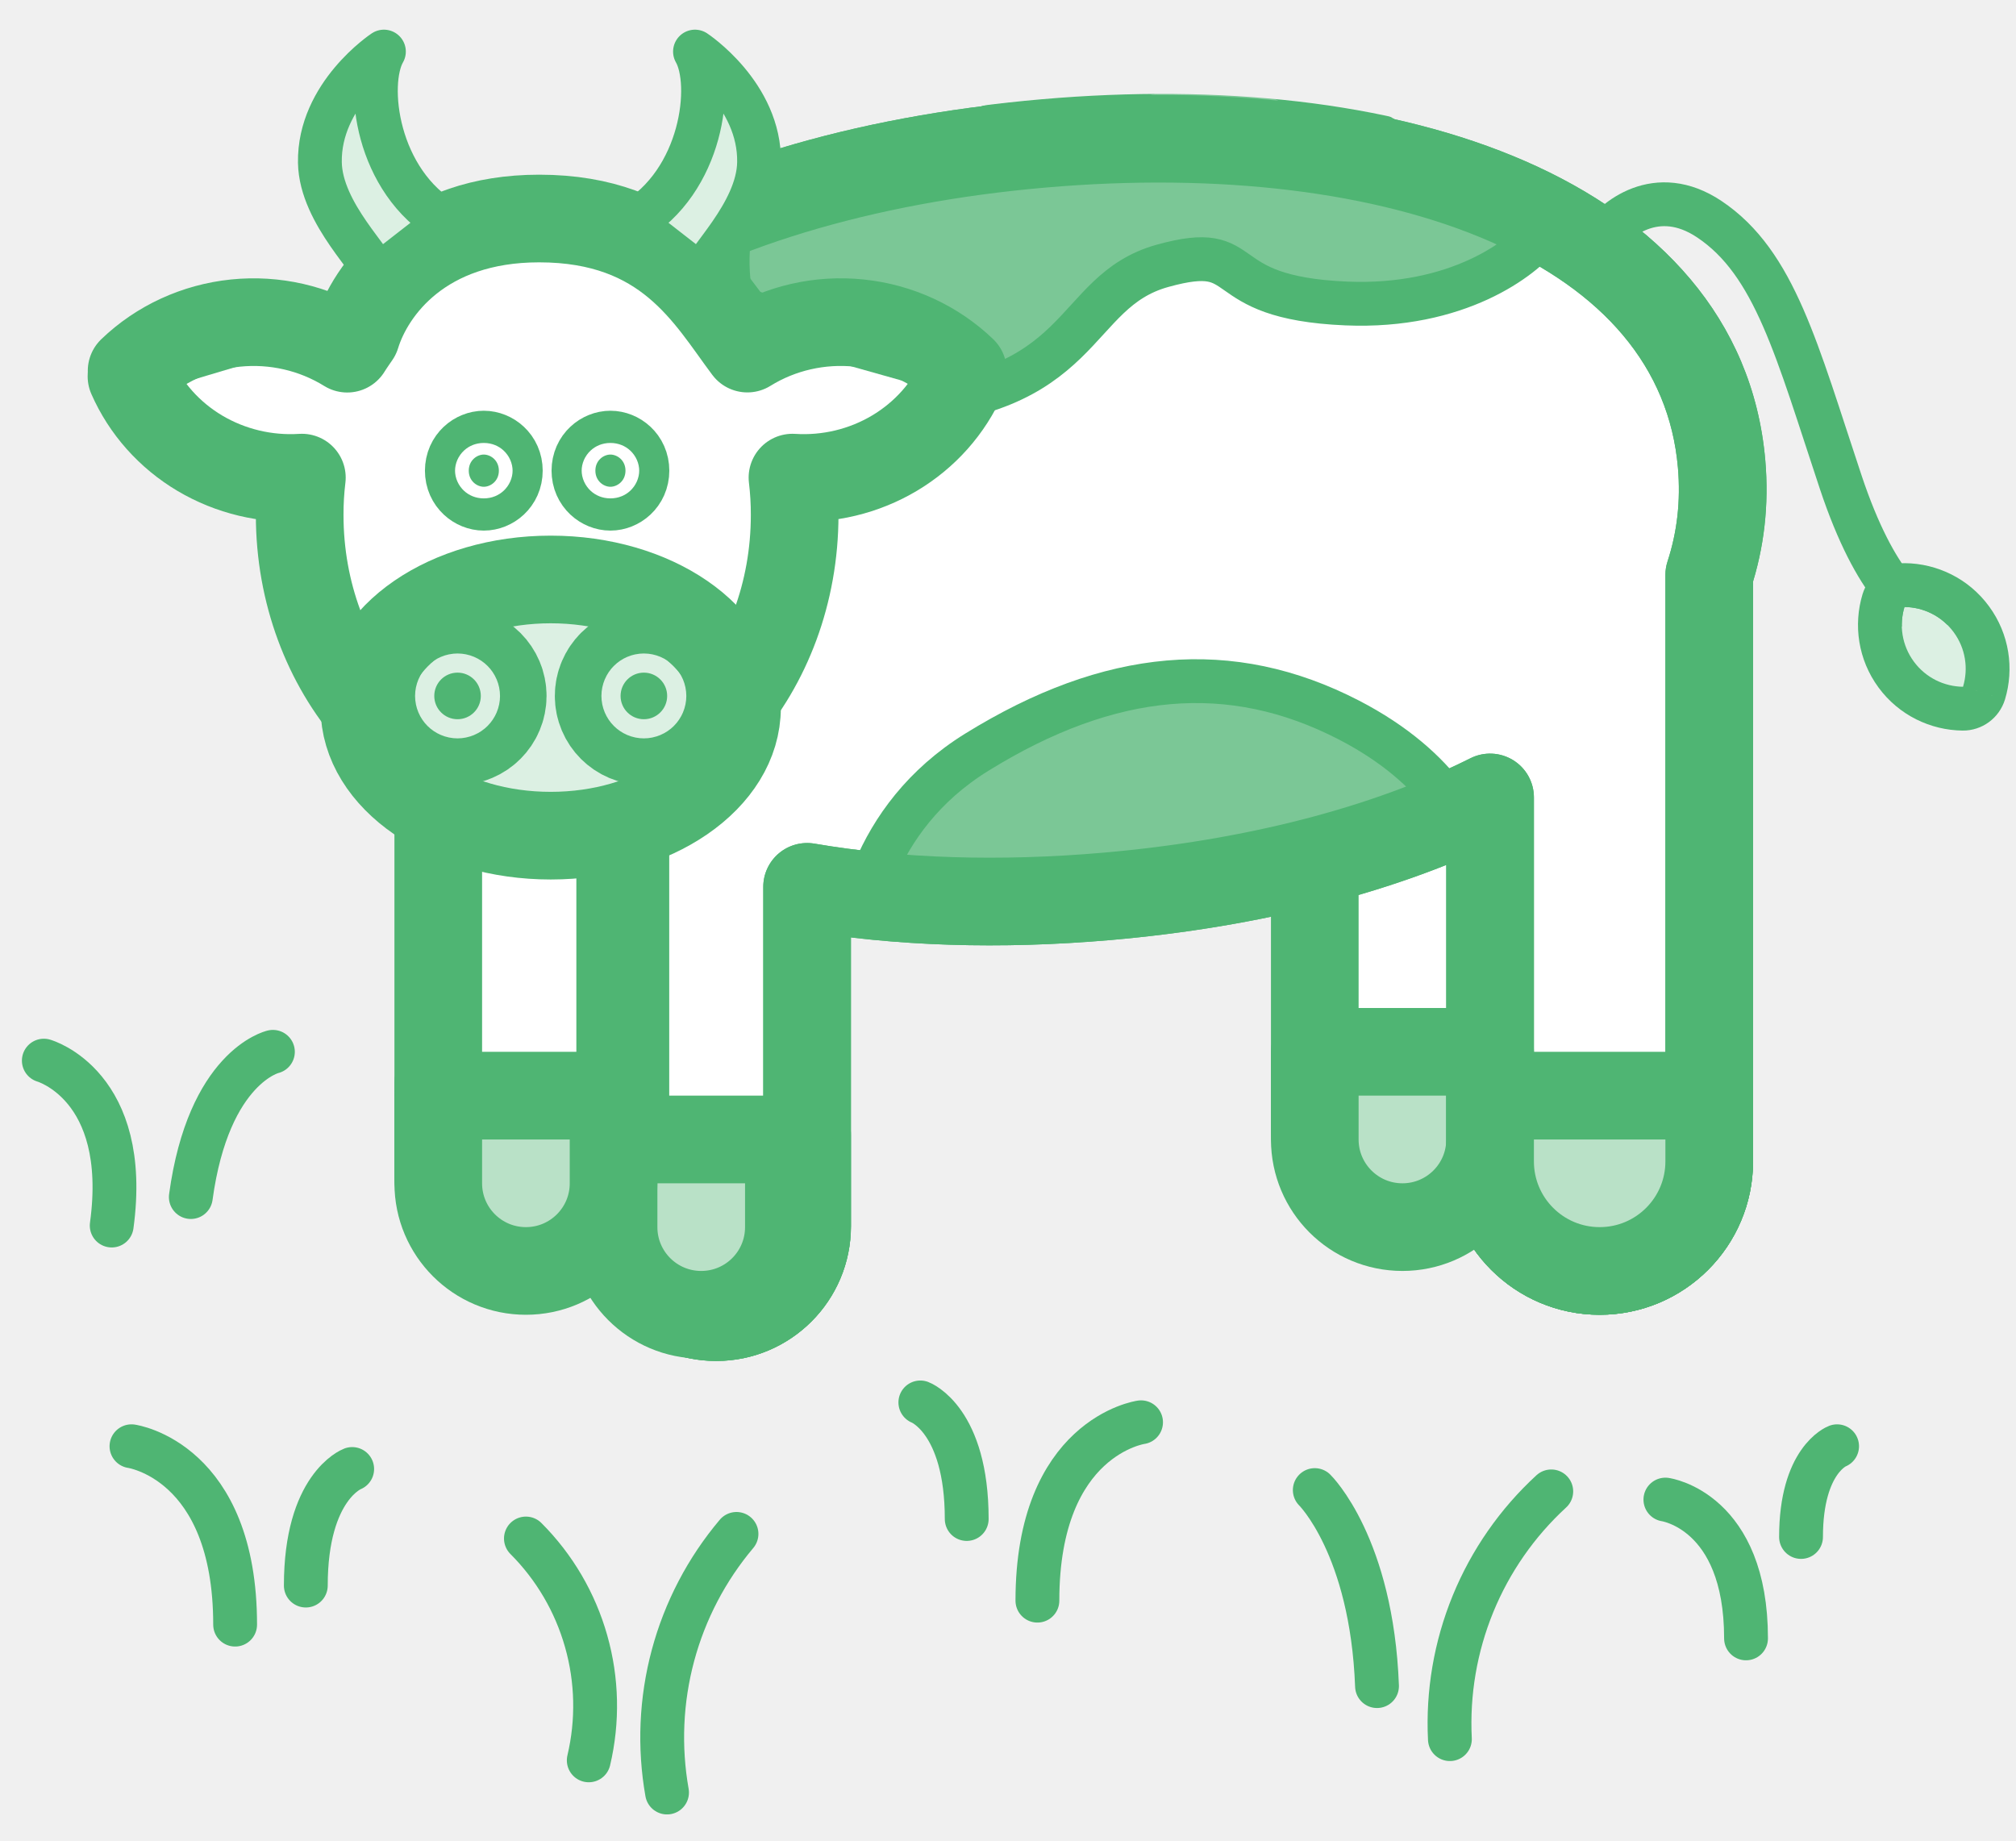
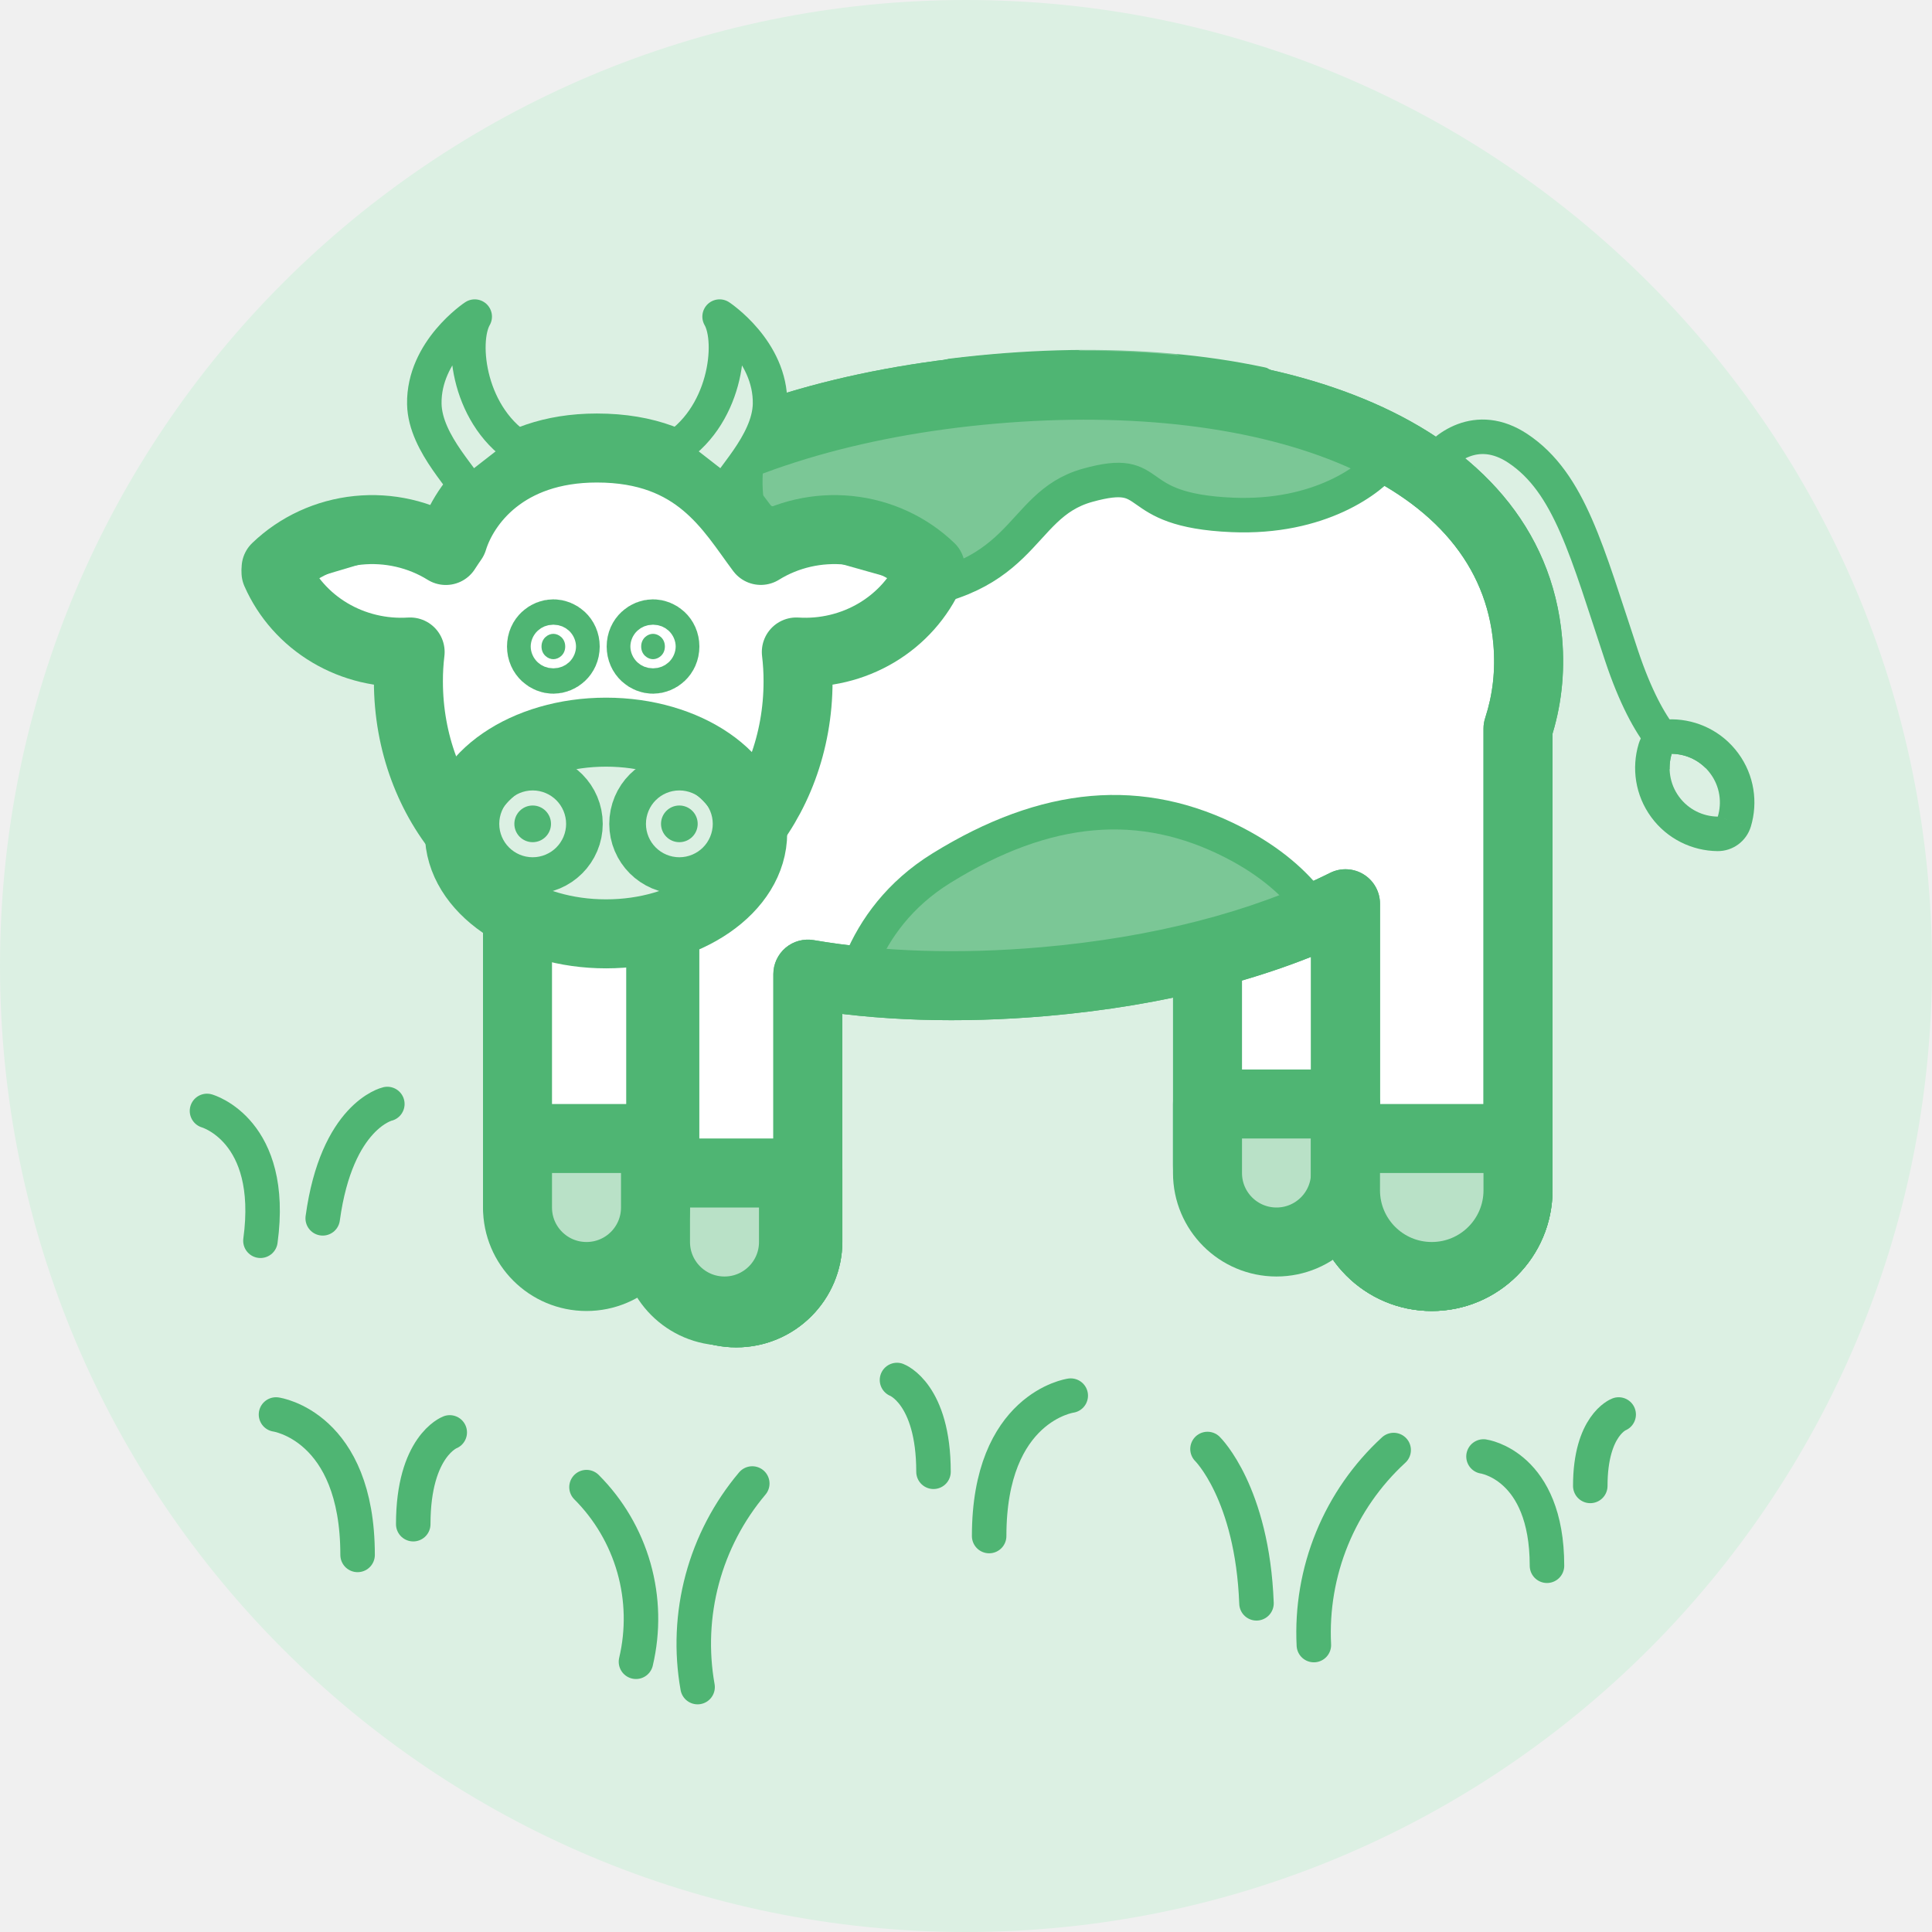
- <svg xmlns="http://www.w3.org/2000/svg" width="46" height="42" viewBox="0 0 46 42" fill="none">
-   <path d="M14.266 25.904H18.417V27.979C18.417 29.125 17.488 30.054 16.341 30.054C15.195 30.054 14.266 29.125 14.266 27.979V25.904Z" fill="#B9E1C7" stroke="#4FB573" stroke-width="2" stroke-linecap="round" stroke-linejoin="round" />
-   <path d="M39.84 37.384C39.84 34.471 38 34.217 38 34.217" stroke="#4FB573" stroke-miterlimit="10" stroke-linecap="round" />
-   <path d="M41.095 35.07C41.095 33.31 41.918 33 41.918 33L41.095 35.07Z" fill="white" />
-   <path d="M41.095 35.07C41.095 33.31 41.918 33 41.918 33" stroke="#4FB573" stroke-miterlimit="10" stroke-linecap="round" />
-   <path d="M2.549 27.964C2.986 24.76 1 24.201 1 24.201" stroke="#4FB573" stroke-miterlimit="10" stroke-linecap="round" />
-   <path d="M4.354 27.314C4.761 24.333 6.227 24 6.227 24L4.354 27.314Z" fill="white" />
-   <path d="M4.354 27.314C4.761 24.333 6.227 24 6.227 24" stroke="#4FB573" stroke-miterlimit="10" stroke-linecap="round" />
-   <path d="M5.365 37.07C5.365 33.327 3 33 3 33" stroke="#4FB573" stroke-miterlimit="10" stroke-linecap="round" />
-   <path d="M6.978 36.179C6.978 33.917 8.036 33.519 8.036 33.519L6.978 36.179Z" fill="white" />
-   <path d="M6.978 36.179C6.978 33.917 8.036 33.519 8.036 33.519" stroke="#4FB573" stroke-miterlimit="10" stroke-linecap="round" />
-   <path d="M23.671 36.523C23.671 32.78 26.036 32.453 26.036 32.453" stroke="#4FB573" stroke-miterlimit="10" stroke-linecap="round" />
-   <path d="M22.058 34.66C22.058 32.398 21 32 21 32L22.058 34.66Z" fill="white" />
-   <path d="M22.058 34.66C22.058 32.398 21 32 21 32" stroke="#4FB573" stroke-miterlimit="10" stroke-linecap="round" />
-   <path d="M31.42 38.473C31.299 35.269 30 34 30 34" stroke="#4FB573" stroke-miterlimit="10" stroke-linecap="round" />
-   <path d="M33.083 39.683C33.03 38.628 33.21 37.574 33.61 36.596C34.01 35.619 34.62 34.743 35.396 34.03" stroke="#4FB573" stroke-miterlimit="10" stroke-linecap="round" />
-   <path d="M13.434 40.167C13.646 39.27 13.626 38.334 13.374 37.448C13.123 36.561 12.65 35.755 12 35.105" stroke="#4FB573" stroke-miterlimit="10" stroke-linecap="round" />
-   <path d="M15.22 40.901C15.036 39.861 15.082 38.792 15.356 37.772C15.63 36.752 16.125 35.806 16.805 35" stroke="#4FB573" stroke-miterlimit="10" stroke-linecap="round" />
-   <path d="M10 24.709H14.151V26.784C14.151 27.93 13.222 28.859 12.075 28.859C10.929 28.859 10 27.93 10 26.784V24.709Z" fill="#B9E1C7" stroke="#4FB573" stroke-width="2" stroke-linecap="round" stroke-linejoin="round" />
-   <path d="M30 16H34.151V25.784C34.151 26.93 33.221 27.859 32.075 27.859C30.929 27.859 30 26.93 30 25.784V16Z" fill="white" stroke="#4FB573" stroke-width="2" stroke-linecap="round" stroke-linejoin="round" />
-   <path d="M34 25H39V26.5C39 27.881 37.881 29 36.5 29C35.119 29 34 27.881 34 26.5V25Z" fill="#B9E1C7" stroke="#4FB573" stroke-width="2" stroke-linecap="round" stroke-linejoin="round" />
-   <path fill-rule="evenodd" clip-rule="evenodd" d="M39.282 10.584C38.801 5.053 31.924 2.575 23.768 3.284C15.612 3.993 9.266 7.621 9.746 13.152C9.976 15.798 11.67 17.745 14.266 18.979L14.266 27.979C14.266 29.125 15.195 30.054 16.341 30.054C17.487 30.054 18.416 29.125 18.416 27.979L18.416 20.236C20.492 20.591 22.819 20.665 25.261 20.452C28.589 20.163 31.616 19.388 34 18.195L34 26.5C34 27.881 35.119 29 36.5 29C37.881 29 39 27.881 39 26.5L39 13.117C39.259 12.326 39.36 11.48 39.282 10.584Z" fill="white" />
-   <path d="M14.266 18.979L15.266 18.979C15.266 18.593 15.044 18.241 14.695 18.076L14.266 18.979ZM14.266 27.979L13.266 27.979L14.266 27.979ZM16.341 30.054L16.341 29.054L16.341 30.054ZM18.416 27.979L19.416 27.979L18.416 27.979ZM18.416 20.236L18.585 19.25C18.295 19.201 17.997 19.281 17.772 19.471C17.547 19.661 17.416 19.941 17.416 20.236L18.416 20.236ZM34 18.195L35 18.195C35 17.849 34.821 17.527 34.526 17.345C34.231 17.163 33.863 17.146 33.553 17.301L34 18.195ZM34 26.5L33 26.5L33 26.5L34 26.5ZM39 26.5L38 26.5L38 26.5L39 26.5ZM39 13.117L38.05 12.807C38.017 12.907 38 13.012 38 13.117L39 13.117ZM23.855 4.28C27.828 3.935 31.405 4.376 34.003 5.511C36.581 6.636 38.087 8.38 38.286 10.671L40.279 10.498C39.997 7.257 37.823 4.996 34.803 3.678C31.804 2.368 27.864 1.924 23.681 2.288L23.855 4.28ZM10.743 13.066C10.543 10.775 11.725 8.798 14.071 7.244C16.434 5.678 19.882 4.626 23.855 4.28L23.681 2.288C19.498 2.652 15.695 3.768 12.966 5.576C10.219 7.396 8.468 9.999 8.75 13.239L10.743 13.066ZM14.695 18.076C12.32 16.947 10.934 15.261 10.743 13.066L8.75 13.239C9.019 16.335 11.019 18.543 13.837 19.882L14.695 18.076ZM13.266 18.979L13.266 27.979L15.266 27.979L15.266 18.979L13.266 18.979ZM13.266 27.979C13.266 29.677 14.643 31.054 16.341 31.054L16.341 29.054C15.747 29.054 15.266 28.573 15.266 27.979L13.266 27.979ZM16.341 31.054C18.04 31.054 19.416 29.677 19.416 27.979L17.416 27.979C17.416 28.573 16.935 29.054 16.341 29.054L16.341 31.054ZM19.416 27.979L19.416 20.236L17.416 20.236L17.416 27.979L19.416 27.979ZM25.174 19.456C22.804 19.662 20.564 19.589 18.585 19.25L18.248 21.221C20.42 21.594 22.834 21.667 25.347 21.449L25.174 19.456ZM33.553 17.301C31.307 18.424 28.41 19.175 25.174 19.456L25.347 21.449C28.768 21.151 31.924 20.352 34.447 19.09L33.553 17.301ZM33 18.195L33 26.5L35 26.5L35 18.195L33 18.195ZM33 26.5C33 28.433 34.567 30 36.5 30L36.5 28C35.672 28 35 27.328 35 26.5L33 26.5ZM36.5 30C38.433 30 40 28.433 40 26.5L38 26.5C38 27.328 37.328 28 36.5 28L36.5 30ZM40 26.5L40 13.117L38 13.117L38 26.5L40 26.5ZM38.286 10.671C38.352 11.435 38.266 12.145 38.05 12.807L39.95 13.428C40.252 12.507 40.368 11.525 40.279 10.498L38.286 10.671Z" fill="#4FB573" />
-   <mask id="mask0" mask-type="alpha" maskUnits="userSpaceOnUse" x="8" y="2" width="33" height="20">
-     <path d="M23.899 3.759C31.703 3.08 38.276 5.374 38.724 10.525C39.172 15.677 33.093 19.071 25.29 19.749C17.486 20.428 10.913 18.134 10.465 12.983C10.017 7.831 16.096 4.437 23.899 3.759Z" fill="white" stroke="#3D7ACF" stroke-width="3" stroke-linecap="round" stroke-linejoin="round" />
+ <svg xmlns="http://www.w3.org/2000/svg" width="56" height="56" viewBox="0 0 56 56" fill="none">
+   <circle cx="28" cy="28" r="28" fill="#DCF0E3" />
+   <path d="M19.266 33.904H23.417V35.979C23.417 37.125 22.488 38.054 21.341 38.054C20.195 38.054 19.266 37.125 19.266 35.979V33.904Z" fill="#B9E1C7" stroke="#4FB573" stroke-width="2" stroke-linecap="round" stroke-linejoin="round" />
+   <path d="M44.84 45.384C44.84 42.471 43 42.217 43 42.217" stroke="#4FB573" stroke-miterlimit="10" stroke-linecap="round" />
+   <path d="M46.095 43.07C46.095 41.31 46.918 41 46.918 41L46.095 43.07Z" fill="white" />
+   <path d="M46.095 43.07C46.095 41.31 46.918 41 46.918 41" stroke="#4FB573" stroke-miterlimit="10" stroke-linecap="round" />
+   <path d="M7.549 35.964C7.986 32.76 6 32.201 6 32.201" stroke="#4FB573" stroke-miterlimit="10" stroke-linecap="round" />
+   <path d="M9.354 35.314C9.761 32.333 11.227 32 11.227 32L9.354 35.314Z" fill="white" />
+   <path d="M9.354 35.314C9.761 32.333 11.227 32 11.227 32" stroke="#4FB573" stroke-miterlimit="10" stroke-linecap="round" />
+   <path d="M10.365 45.07C10.365 41.327 8 41 8 41" stroke="#4FB573" stroke-miterlimit="10" stroke-linecap="round" />
+   <path d="M11.978 44.179C11.978 41.917 13.036 41.519 13.036 41.519L11.978 44.179Z" fill="white" />
+   <path d="M11.978 44.179C11.978 41.917 13.036 41.519 13.036 41.519" stroke="#4FB573" stroke-miterlimit="10" stroke-linecap="round" />
+   <path d="M28.671 44.523C28.671 40.78 31.036 40.453 31.036 40.453" stroke="#4FB573" stroke-miterlimit="10" stroke-linecap="round" />
+   <path d="M27.058 42.66C27.058 40.398 26 40 26 40L27.058 42.66Z" fill="white" />
+   <path d="M27.058 42.66C27.058 40.398 26 40 26 40" stroke="#4FB573" stroke-miterlimit="10" stroke-linecap="round" />
+   <path d="M36.42 46.473C36.299 43.269 35 42 35 42" stroke="#4FB573" stroke-miterlimit="10" stroke-linecap="round" />
+   <path d="M38.083 47.683C38.03 46.628 38.21 45.574 38.61 44.596C39.01 43.619 39.62 42.743 40.396 42.03" stroke="#4FB573" stroke-miterlimit="10" stroke-linecap="round" />
+   <path d="M18.434 48.167C18.646 47.27 18.626 46.334 18.375 45.448C18.123 44.561 17.65 43.755 17 43.105" stroke="#4FB573" stroke-miterlimit="10" stroke-linecap="round" />
+   <path d="M20.22 48.901C20.035 47.861 20.082 46.792 20.356 45.772C20.63 44.752 21.125 43.806 21.805 43" stroke="#4FB573" stroke-miterlimit="10" stroke-linecap="round" />
+   <path d="M15 32.709H19.151V34.784C19.151 35.93 18.221 36.859 17.075 36.859C15.929 36.859 15 35.93 15 34.784V32.709Z" fill="#B9E1C7" stroke="#4FB573" stroke-width="2" stroke-linecap="round" stroke-linejoin="round" />
+   <path d="M35 24H39.151V33.784C39.151 34.93 38.221 35.859 37.075 35.859C35.929 35.859 35 34.93 35 33.784V24Z" fill="white" stroke="#4FB573" stroke-width="2" stroke-linecap="round" stroke-linejoin="round" />
+   <path d="M39 33H44V34.5C44 35.881 42.881 37 41.5 37C40.119 37 39 35.881 39 34.5V33Z" fill="#B9E1C7" stroke="#4FB573" stroke-width="2" stroke-linecap="round" stroke-linejoin="round" />
+   <path fill-rule="evenodd" clip-rule="evenodd" d="M44.282 18.584C43.801 13.053 36.924 10.575 28.768 11.284C20.612 11.993 14.265 15.621 14.746 21.152C14.976 23.798 16.67 25.745 19.266 26.979L19.266 35.979C19.266 37.125 20.195 38.054 21.341 38.054C22.487 38.054 23.416 37.125 23.416 35.979L23.416 28.236C25.492 28.591 27.819 28.665 30.261 28.452C33.589 28.163 36.615 27.388 39 26.195L39 34.5C39 35.881 40.119 37 41.5 37C42.881 37 44 35.881 44 34.5L44 21.117C44.259 20.326 44.36 19.48 44.282 18.584Z" fill="white" />
+   <path d="M19.266 26.979L20.266 26.979C20.266 26.593 20.044 26.241 19.695 26.076L19.266 26.979ZM19.266 35.979L18.266 35.979L19.266 35.979ZM21.341 38.054L21.341 37.054L21.341 38.054ZM23.416 35.979L24.416 35.979L23.416 35.979ZM23.416 28.236L23.585 27.25C23.295 27.201 22.997 27.281 22.772 27.471C22.547 27.661 22.416 27.941 22.416 28.236L23.416 28.236ZM39 26.195L40 26.195C40 25.849 39.821 25.527 39.526 25.345C39.231 25.163 38.863 25.146 38.553 25.301L39 26.195ZM39 34.5L38 34.5L38 34.5L39 34.5ZM44 34.5L43 34.5L43 34.5L44 34.5ZM44 21.117L43.05 20.807C43.017 20.907 43 21.012 43 21.117L44 21.117ZM28.855 12.28C32.828 11.935 36.405 12.376 39.003 13.511C41.581 14.636 43.087 16.38 43.286 18.671L45.279 18.498C44.997 15.257 42.823 12.996 39.803 11.678C36.804 10.368 32.864 9.924 28.681 10.288L28.855 12.28ZM15.743 21.066C15.543 18.775 16.725 16.798 19.071 15.244C21.434 13.678 24.882 12.626 28.855 12.28L28.681 10.288C24.498 10.652 20.695 11.768 17.966 13.576C15.219 15.396 13.469 17.999 13.75 21.239L15.743 21.066ZM19.695 26.076C17.32 24.947 15.934 23.261 15.743 21.066L13.75 21.239C14.019 24.335 16.019 26.543 18.837 27.882L19.695 26.076ZM18.266 26.979L18.266 35.979L20.266 35.979L20.266 26.979L18.266 26.979ZM18.266 35.979C18.266 37.678 19.643 39.054 21.341 39.054L21.341 37.054C20.747 37.054 20.266 36.573 20.266 35.979L18.266 35.979ZM21.341 39.054C23.04 39.054 24.416 37.678 24.416 35.979L22.416 35.979C22.416 36.573 21.935 37.054 21.341 37.054L21.341 39.054ZM24.416 35.979L24.416 28.236L22.416 28.236L22.416 35.979L24.416 35.979ZM30.174 27.456C27.804 27.662 25.564 27.589 23.585 27.25L23.248 29.221C25.42 29.594 27.834 29.667 30.347 29.449L30.174 27.456ZM38.553 25.301C36.307 26.424 33.41 27.175 30.174 27.456L30.347 29.449C33.768 29.151 36.924 28.352 39.447 27.09L38.553 25.301ZM38 26.195L38 34.5L40 34.5L40 26.195L38 26.195ZM38 34.5C38 36.433 39.567 38 41.5 38L41.5 36C40.672 36 40 35.328 40 34.5L38 34.5ZM41.5 38C43.433 38 45 36.433 45 34.5L43 34.5C43 35.328 42.328 36 41.5 36L41.5 38ZM45 34.5L45 21.117L43 21.117L43 34.5L45 34.5ZM43.286 18.671C43.352 19.435 43.266 20.145 43.05 20.807L44.95 21.428C45.252 20.506 45.368 19.525 45.279 18.498L43.286 18.671Z" fill="#4FB573" />
+   <mask id="mask0" mask-type="alpha" maskUnits="userSpaceOnUse" x="13" y="10" width="33" height="20">
+     <path d="M28.899 11.759C36.703 11.08 43.276 13.374 43.724 18.526C44.172 23.677 38.093 27.071 30.29 27.749C22.486 28.428 15.913 26.134 15.465 20.983C15.017 15.831 21.096 12.437 28.899 11.759Z" fill="white" stroke="#3D7ACF" stroke-width="3" stroke-linecap="round" stroke-linejoin="round" />
  </mask>
  <g mask="url(#mask0)">
-     <path d="M20.256 9.263C16.584 9.419 16.371 6.405 16.723 4.878L28.027 1.039L35.187 5.312C34.753 5.894 33.251 7.031 30.721 6.925C27.557 6.792 28.655 5.473 26.524 6.066C24.394 6.659 24.846 9.068 20.256 9.263Z" fill="#7BC796" stroke="#4FB573" stroke-linecap="round" stroke-linejoin="round" />
-     <path d="M22.287 17.164C19.853 18.67 19.431 21.188 19.524 22.259L33.613 19.596C33.561 19.001 32.92 17.534 30.772 16.426C28.087 15.041 25.329 15.281 22.287 17.164Z" fill="#7BC796" stroke="#4FB573" stroke-linecap="round" stroke-linejoin="round" />
+     <path d="M25.256 17.263C21.584 17.419 21.371 14.405 21.723 12.878L33.027 9.039L40.187 13.312C39.753 13.894 38.251 15.031 35.721 14.925C32.557 14.792 33.655 13.473 31.524 14.066C29.394 14.659 29.846 17.067 25.256 17.263Z" fill="#7BC796" stroke="#4FB573" stroke-linecap="round" stroke-linejoin="round" />
+     <path d="M27.287 25.164C24.853 26.67 24.431 29.188 24.524 30.259L38.613 27.596C38.561 27.001 37.92 25.534 35.772 24.426C33.087 23.041 30.329 23.281 27.287 25.164Z" fill="#7BC796" stroke="#4FB573" stroke-linecap="round" stroke-linejoin="round" />
  </g>
-   <path d="M30 24L34 24L34 26C34 27.105 33.105 28 32 28C30.895 28 30 27.105 30 26L30 24Z" fill="#B9E1C7" stroke="#4FB573" stroke-width="2" stroke-linecap="round" stroke-linejoin="round" />
-   <path d="M14.266 18.979L15.266 18.979C15.266 18.593 15.044 18.241 14.695 18.076L14.266 18.979ZM14.266 27.979L13.266 27.979L14.266 27.979ZM16.341 30.054L16.341 29.054L16.341 30.054ZM18.416 27.979L19.416 27.979L18.416 27.979ZM18.416 20.236L18.585 19.25C18.295 19.201 17.997 19.281 17.772 19.471C17.547 19.661 17.416 19.941 17.416 20.236L18.416 20.236ZM34 18.195L35 18.195C35 17.849 34.821 17.527 34.526 17.345C34.231 17.163 33.863 17.146 33.553 17.301L34 18.195ZM34 26.5L33 26.5L33 26.5L34 26.5ZM39 26.5L38 26.5L38 26.5L39 26.5ZM39 13.117L38.05 12.807C38.017 12.907 38 13.012 38 13.117L39 13.117ZM23.855 4.28C27.828 3.935 31.405 4.376 34.003 5.511C36.581 6.636 38.087 8.38 38.286 10.671L40.279 10.498C39.997 7.257 37.823 4.996 34.803 3.678C31.804 2.368 27.864 1.924 23.681 2.288L23.855 4.28ZM10.743 13.066C10.543 10.775 11.725 8.798 14.071 7.244C16.434 5.678 19.882 4.626 23.855 4.28L23.681 2.288C19.498 2.652 15.695 3.768 12.966 5.576C10.219 7.396 8.468 9.999 8.75 13.239L10.743 13.066ZM14.695 18.076C12.32 16.947 10.934 15.261 10.743 13.066L8.75 13.239C9.019 16.335 11.019 18.543 13.837 19.882L14.695 18.076ZM13.266 18.979L13.266 27.979L15.266 27.979L15.266 18.979L13.266 18.979ZM13.266 27.979C13.266 29.677 14.643 31.054 16.341 31.054L16.341 29.054C15.747 29.054 15.266 28.573 15.266 27.979L13.266 27.979ZM16.341 31.054C18.04 31.054 19.416 29.677 19.416 27.979L17.416 27.979C17.416 28.573 16.935 29.054 16.341 29.054L16.341 31.054ZM19.416 27.979L19.416 20.236L17.416 20.236L17.416 27.979L19.416 27.979ZM25.174 19.456C22.804 19.662 20.564 19.589 18.585 19.25L18.248 21.221C20.42 21.594 22.834 21.667 25.347 21.449L25.174 19.456ZM33.553 17.301C31.307 18.424 28.41 19.175 25.174 19.456L25.347 21.449C28.768 21.151 31.924 20.352 34.447 19.09L33.553 17.301ZM33 18.195L33 26.5L35 26.5L35 18.195L33 18.195ZM33 26.5C33 28.433 34.567 30 36.5 30L36.5 28C35.672 28 35 27.328 35 26.5L33 26.5ZM36.5 30C38.433 30 40 28.433 40 26.5L38 26.5C38 27.328 37.328 28 36.5 28L36.5 30ZM40 26.5L40 13.117L38 13.117L38 26.5L40 26.5ZM38.286 10.671C38.352 11.435 38.266 12.145 38.05 12.807L39.95 13.428C40.252 12.507 40.368 11.525 40.279 10.498L38.286 10.671Z" fill="#4FB573" />
-   <path d="M10 17H14.151V26.784C14.151 27.93 13.222 28.859 12.075 28.859C10.929 28.859 10 27.93 10 26.784V17Z" fill="white" stroke="#4FB573" stroke-width="2" stroke-linecap="round" stroke-linejoin="round" />
-   <path d="M16.285 6.846L12.831 4.986L9.909 5.517L8.235 8.162L5.681 7.762L3 8.561L4.308 10.395L6.711 11.225L6.926 12.557L7.799 15.754L10.487 18.196H14.778L17.353 15.043L18.383 11.225L20.271 10.727L21.987 8.561L19.149 7.762L16.285 6.846Z" fill="white" stroke="#4FB573" />
-   <path d="M21.97 8.461C21.333 7.849 20.499 7.464 19.604 7.372C18.71 7.279 17.809 7.485 17.053 7.954C16.177 6.787 15.224 4.986 12.301 4.986C9.644 4.986 8.456 6.585 8.128 7.65C8.128 7.65 7.986 7.853 7.923 7.956C7.166 7.487 6.266 7.28 5.371 7.372C4.476 7.464 3.64 7.849 3.003 8.462" stroke="#4FB573" stroke-width="2" stroke-linecap="round" stroke-linejoin="round" />
-   <path d="M3 8.588C3.319 9.315 3.864 9.928 4.561 10.342C5.258 10.755 6.071 10.95 6.888 10.898C6.854 11.181 6.837 11.466 6.838 11.751C6.838 15.315 9.364 18.205 12.485 18.205C15.606 18.205 18.132 15.315 18.132 11.751C18.133 11.466 18.116 11.181 18.082 10.898C18.899 10.95 19.712 10.755 20.408 10.341C21.104 9.927 21.649 9.314 21.968 8.588" stroke="#4FB573" stroke-width="2" stroke-linecap="round" stroke-linejoin="round" />
-   <path d="M10.696 10.74C10.696 10.502 10.885 10.372 11.039 10.372C11.194 10.372 11.383 10.502 11.383 10.74C11.383 10.977 11.194 11.107 11.039 11.107C10.885 11.107 10.696 10.977 10.696 10.74Z" fill="#4FB573" stroke="#4FB573" stroke-width="2" />
-   <path d="M13.585 10.739C13.585 10.502 13.774 10.372 13.928 10.372C14.083 10.372 14.272 10.502 14.272 10.739C14.272 10.977 14.083 11.107 13.928 11.107C13.774 11.107 13.585 10.977 13.585 10.739Z" fill="#4FB573" stroke="#4FB573" stroke-width="2" />
-   <ellipse cx="12.566" cy="16.145" rx="4.251" ry="2.923" fill="#DCF0E3" stroke="#4FB573" stroke-width="2" stroke-linecap="round" stroke-linejoin="round" />
-   <path d="M10.44 16.411C10.733 16.411 10.971 16.173 10.971 15.88C10.971 15.586 10.733 15.348 10.44 15.348C10.146 15.348 9.909 15.586 9.909 15.88C9.909 16.173 10.146 16.411 10.44 16.411Z" fill="#4FB573" stroke="#4FB573" stroke-width="3" />
-   <path d="M14.691 16.411C14.985 16.411 15.223 16.173 15.223 15.88C15.223 15.586 14.985 15.348 14.691 15.348C14.398 15.348 14.16 15.586 14.16 15.88C14.16 16.173 14.398 16.411 14.691 16.411Z" fill="#4FB573" stroke="#4FB573" stroke-width="3" />
-   <path d="M15.858 1.177C16.284 1.914 16.036 4.143 14.426 5.073L16.02 6.314C16.04 5.996 17.3 4.884 17.32 3.708C17.346 2.159 15.858 1.177 15.858 1.177Z" fill="#DCF0E3" stroke="#4FB573" stroke-linecap="round" stroke-linejoin="round" />
-   <path d="M8.76 1.177C8.335 1.914 8.582 4.143 10.193 5.073L8.599 6.314C8.578 5.996 7.319 4.884 7.299 3.708C7.273 2.159 8.76 1.177 8.76 1.177Z" fill="#DCF0E3" stroke="#4FB573" stroke-linecap="round" stroke-linejoin="round" />
-   <path d="M34 25L39 25L39 26.5C39 27.881 37.881 29 36.5 29C35.119 29 34 27.881 34 26.5L34 25Z" fill="#B9E1C7" stroke="#4FB573" stroke-width="2" stroke-linecap="round" stroke-linejoin="round" />
-   <path d="M14 26L18 26L18 28C18 29.105 17.105 30 16 30C14.895 30 14 29.105 14 28L14 26Z" fill="#B9E1C7" stroke="#4FB573" stroke-width="2" stroke-linecap="round" stroke-linejoin="round" />
-   <path d="M10 25L14 25L14 27C14 28.105 13.105 29 12 29C10.895 29 10 28.105 10 27L10 25Z" fill="#B9E1C7" stroke="#4FB573" stroke-width="2" stroke-linecap="round" stroke-linejoin="round" />
-   <path d="M36.5 5.5C36.833 5 37.8 4.2 39 5C40.5 6 41 8 42 11C42.8 13.4 43.667 14 44 14" stroke="#4FB573" stroke-linecap="round" />
-   <mask id="path-43-outside-1" maskUnits="userSpaceOnUse" x="41.602" y="11.602" width="6.183" height="6.398" fill="black">
-     <rect fill="white" x="41.602" y="11.602" width="6.183" height="6.398" />
-     <path fill-rule="evenodd" clip-rule="evenodd" d="M44.791 15.67C44.363 15.665 43.941 15.466 43.668 15.094C43.395 14.722 43.331 14.26 43.455 13.85C43.884 13.854 44.305 14.053 44.578 14.426C44.852 14.798 44.915 15.259 44.791 15.67Z" />
+   <path d="M35 32L39 32L39 34C39 35.105 38.105 36 37 36C35.895 36 35 35.105 35 34L35 32Z" fill="#B9E1C7" stroke="#4FB573" stroke-width="2" stroke-linecap="round" stroke-linejoin="round" />
+   <path d="M19.266 26.979L20.266 26.979C20.266 26.593 20.044 26.241 19.695 26.076L19.266 26.979ZM19.266 35.979L18.266 35.979L19.266 35.979ZM21.341 38.054L21.341 37.054L21.341 38.054ZM23.416 35.979L24.416 35.979L23.416 35.979ZM23.416 28.236L23.585 27.25C23.295 27.201 22.997 27.281 22.772 27.471C22.547 27.661 22.416 27.941 22.416 28.236L23.416 28.236ZM39 26.195L40 26.195C40 25.849 39.821 25.527 39.526 25.345C39.231 25.163 38.863 25.146 38.553 25.301L39 26.195ZM39 34.5L38 34.5L38 34.5L39 34.5ZM44 34.5L43 34.5L43 34.5L44 34.5ZM44 21.117L43.05 20.807C43.017 20.907 43 21.012 43 21.117L44 21.117ZM28.855 12.28C32.828 11.935 36.405 12.376 39.003 13.511C41.581 14.636 43.087 16.38 43.286 18.671L45.279 18.498C44.997 15.257 42.823 12.996 39.803 11.678C36.804 10.368 32.864 9.924 28.681 10.288L28.855 12.28ZM15.743 21.066C15.543 18.775 16.725 16.798 19.071 15.244C21.434 13.678 24.882 12.626 28.855 12.28L28.681 10.288C24.498 10.652 20.695 11.768 17.966 13.576C15.219 15.396 13.469 17.999 13.75 21.239L15.743 21.066ZM19.695 26.076C17.32 24.947 15.934 23.261 15.743 21.066L13.75 21.239C14.019 24.335 16.019 26.543 18.837 27.882L19.695 26.076ZM18.266 26.979L18.266 35.979L20.266 35.979L20.266 26.979L18.266 26.979ZM18.266 35.979C18.266 37.678 19.643 39.054 21.341 39.054L21.341 37.054C20.747 37.054 20.266 36.573 20.266 35.979L18.266 35.979ZM21.341 39.054C23.04 39.054 24.416 37.678 24.416 35.979L22.416 35.979C22.416 36.573 21.935 37.054 21.341 37.054L21.341 39.054ZM24.416 35.979L24.416 28.236L22.416 28.236L22.416 35.979L24.416 35.979ZM30.174 27.456C27.804 27.662 25.564 27.589 23.585 27.25L23.248 29.221C25.42 29.594 27.834 29.667 30.347 29.449L30.174 27.456ZM38.553 25.301C36.307 26.424 33.41 27.175 30.174 27.456L30.347 29.449C33.768 29.151 36.924 28.352 39.447 27.09L38.553 25.301ZM38 26.195L38 34.5L40 34.5L40 26.195L38 26.195ZM38 34.5C38 36.433 39.567 38 41.5 38L41.5 36C40.672 36 40 35.328 40 34.5L38 34.5ZM41.5 38C43.433 38 45 36.433 45 34.5L43 34.5C43 35.328 42.328 36 41.5 36L41.5 38ZM45 34.5L45 21.117L43 21.117L43 34.5L45 34.5ZM43.286 18.671C43.352 19.435 43.266 20.145 43.05 20.807L44.95 21.428C45.252 20.506 45.368 19.525 45.279 18.498L43.286 18.671Z" fill="#4FB573" />
+   <path d="M15 25H19.151V34.784C19.151 35.93 18.221 36.859 17.075 36.859C15.929 36.859 15 35.93 15 34.784V25Z" fill="white" stroke="#4FB573" stroke-width="2" stroke-linecap="round" stroke-linejoin="round" />
+   <path d="M21.285 14.846L17.831 12.986L14.909 13.517L13.235 16.162L10.681 15.762L8 16.561L9.308 18.395L11.711 19.225L11.927 20.557L12.799 23.754L15.487 26.196H19.778L22.353 23.043L23.383 19.225L25.271 18.727L26.987 16.561L24.149 15.762L21.285 14.846Z" fill="white" stroke="#4FB573" />
+   <path d="M26.97 16.461C26.333 15.848 25.499 15.464 24.604 15.372C23.71 15.28 22.809 15.485 22.053 15.954C21.177 14.787 20.224 12.986 17.301 12.986C14.644 12.986 13.456 14.585 13.128 15.65C13.128 15.65 12.986 15.853 12.923 15.956C12.166 15.486 11.266 15.28 10.371 15.372C9.476 15.464 8.64 15.849 8.003 16.462" stroke="#4FB573" stroke-width="2" stroke-linecap="round" stroke-linejoin="round" />
+   <path d="M8 16.588C8.319 17.315 8.864 17.928 9.561 18.342C10.258 18.756 11.071 18.95 11.888 18.898C11.854 19.181 11.837 19.466 11.838 19.751C11.838 23.315 14.364 26.205 17.485 26.205C20.606 26.205 23.132 23.315 23.132 19.751C23.133 19.466 23.116 19.181 23.082 18.898C23.899 18.95 24.712 18.755 25.408 18.341C26.104 17.927 26.649 17.314 26.968 16.588" stroke="#4FB573" stroke-width="2" stroke-linecap="round" stroke-linejoin="round" />
+   <path d="M15.696 18.74C15.696 18.502 15.885 18.372 16.039 18.372C16.194 18.372 16.383 18.502 16.383 18.74C16.383 18.977 16.194 19.107 16.039 19.107C15.885 19.107 15.696 18.977 15.696 18.74Z" fill="#4FB573" stroke="#4FB573" stroke-width="2" />
+   <path d="M18.585 18.739C18.585 18.502 18.774 18.372 18.928 18.372C19.083 18.372 19.272 18.502 19.272 18.739C19.272 18.977 19.083 19.107 18.928 19.107C18.774 19.107 18.585 18.977 18.585 18.739Z" fill="#4FB573" stroke="#4FB573" stroke-width="2" />
+   <ellipse cx="17.566" cy="24.145" rx="4.251" ry="2.923" fill="#DCF0E3" stroke="#4FB573" stroke-width="2" stroke-linecap="round" stroke-linejoin="round" />
+   <path d="M15.44 24.411C15.733 24.411 15.971 24.173 15.971 23.88C15.971 23.586 15.733 23.348 15.44 23.348C15.146 23.348 14.909 23.586 14.909 23.88C14.909 24.173 15.146 24.411 15.44 24.411Z" fill="#4FB573" stroke="#4FB573" stroke-width="3" />
+   <path d="M19.691 24.411C19.985 24.411 20.223 24.173 20.223 23.88C20.223 23.586 19.985 23.348 19.691 23.348C19.398 23.348 19.16 23.586 19.16 23.88C19.16 24.173 19.398 24.411 19.691 24.411Z" fill="#4FB573" stroke="#4FB573" stroke-width="3" />
+   <path d="M20.858 9.177C21.284 9.914 21.036 12.143 19.426 13.073L21.02 14.314C21.04 13.996 22.3 12.884 22.32 11.708C22.346 10.159 20.858 9.177 20.858 9.177Z" fill="#DCF0E3" stroke="#4FB573" stroke-linecap="round" stroke-linejoin="round" />
+   <path d="M13.76 9.177C13.335 9.914 13.582 12.143 15.193 13.073L13.599 14.314C13.578 13.996 12.319 12.884 12.299 11.708C12.273 10.159 13.76 9.177 13.76 9.177Z" fill="#DCF0E3" stroke="#4FB573" stroke-linecap="round" stroke-linejoin="round" />
+   <path d="M39 33L44 33L44 34.5C44 35.881 42.881 37 41.5 37C40.119 37 39 35.881 39 34.5L39 33Z" fill="#B9E1C7" stroke="#4FB573" stroke-width="2" stroke-linecap="round" stroke-linejoin="round" />
+   <path d="M19 34L23 34L23 36C23 37.105 22.105 38 21 38C19.895 38 19 37.105 19 36L19 34Z" fill="#B9E1C7" stroke="#4FB573" stroke-width="2" stroke-linecap="round" stroke-linejoin="round" />
+   <path d="M15 33L19 33L19 35C19 36.105 18.105 37 17 37C15.895 37 15 36.105 15 35L15 33Z" fill="#B9E1C7" stroke="#4FB573" stroke-width="2" stroke-linecap="round" stroke-linejoin="round" />
+   <path d="M41.5 13.5C41.833 13 42.8 12.2 44 13C45.5 14 46 16 47 19C47.8 21.4 48.667 22 49 22" stroke="#4FB573" stroke-linecap="round" />
+   <mask id="path-44-outside-1" maskUnits="userSpaceOnUse" x="46.602" y="19.602" width="6.183" height="6.398" fill="black">
+     <rect fill="white" x="46.602" y="19.602" width="6.183" height="6.398" />
+     <path fill-rule="evenodd" clip-rule="evenodd" d="M49.791 23.67C49.363 23.665 48.941 23.466 48.668 23.094C48.395 22.722 48.331 22.26 48.455 21.849C48.884 21.854 49.305 22.053 49.578 22.426C49.852 22.798 49.915 23.259 49.791 23.67Z" />
  </mask>
-   <path fill-rule="evenodd" clip-rule="evenodd" d="M44.791 15.67C44.363 15.665 43.941 15.466 43.668 15.094C43.395 14.722 43.331 14.26 43.455 13.85C43.884 13.854 44.305 14.053 44.578 14.426C44.852 14.798 44.915 15.259 44.791 15.67Z" fill="#DCF0E3" />
-   <path d="M44.791 15.67L44.781 16.67C45.225 16.675 45.62 16.385 45.749 15.959L44.791 15.67ZM43.455 13.85L43.466 12.85C43.021 12.845 42.626 13.134 42.498 13.56L43.455 13.85ZM44.803 14.67C44.675 14.669 44.554 14.61 44.474 14.502L42.862 15.686C43.329 16.322 44.051 16.662 44.781 16.67L44.803 14.67ZM44.474 14.502C44.395 14.394 44.375 14.261 44.412 14.139L42.498 13.56C42.287 14.259 42.395 15.049 42.862 15.686L44.474 14.502ZM43.444 14.85C43.572 14.851 43.693 14.909 43.772 15.018L45.384 13.834C44.917 13.197 44.196 12.858 43.466 12.85L43.444 14.85ZM43.772 15.018C43.852 15.125 43.871 15.258 43.834 15.381L45.749 15.959C45.96 15.261 45.852 14.47 45.384 13.834L43.772 15.018Z" fill="#4FB573" mask="url(#path-43-outside-1)" />
+   <path fill-rule="evenodd" clip-rule="evenodd" d="M49.791 23.67C49.363 23.665 48.941 23.466 48.668 23.094C48.395 22.722 48.331 22.26 48.455 21.849C48.884 21.854 49.305 22.053 49.578 22.426C49.852 22.798 49.915 23.259 49.791 23.67Z" fill="#DCF0E3" />
+   <path d="M49.791 23.67L49.781 24.67C50.225 24.675 50.62 24.385 50.749 23.959L49.791 23.67ZM48.455 21.849L48.466 20.85C48.021 20.845 47.626 21.134 47.498 21.56L48.455 21.849ZM49.803 22.67C49.675 22.669 49.554 22.61 49.474 22.502L47.862 23.686C48.329 24.322 49.051 24.662 49.781 24.67L49.803 22.67ZM49.474 22.502C49.395 22.394 49.375 22.261 49.412 22.139L47.498 21.56C47.287 22.259 47.395 23.049 47.862 23.686L49.474 22.502ZM48.444 22.849C48.572 22.851 48.693 22.91 48.772 23.017L50.384 21.834C49.917 21.198 49.196 20.858 48.466 20.85L48.444 22.849ZM48.772 23.017C48.852 23.125 48.871 23.259 48.834 23.381L50.749 23.959C50.96 23.261 50.852 22.47 50.384 21.834L48.772 23.017Z" fill="#4FB573" mask="url(#path-44-outside-1)" />
</svg>
